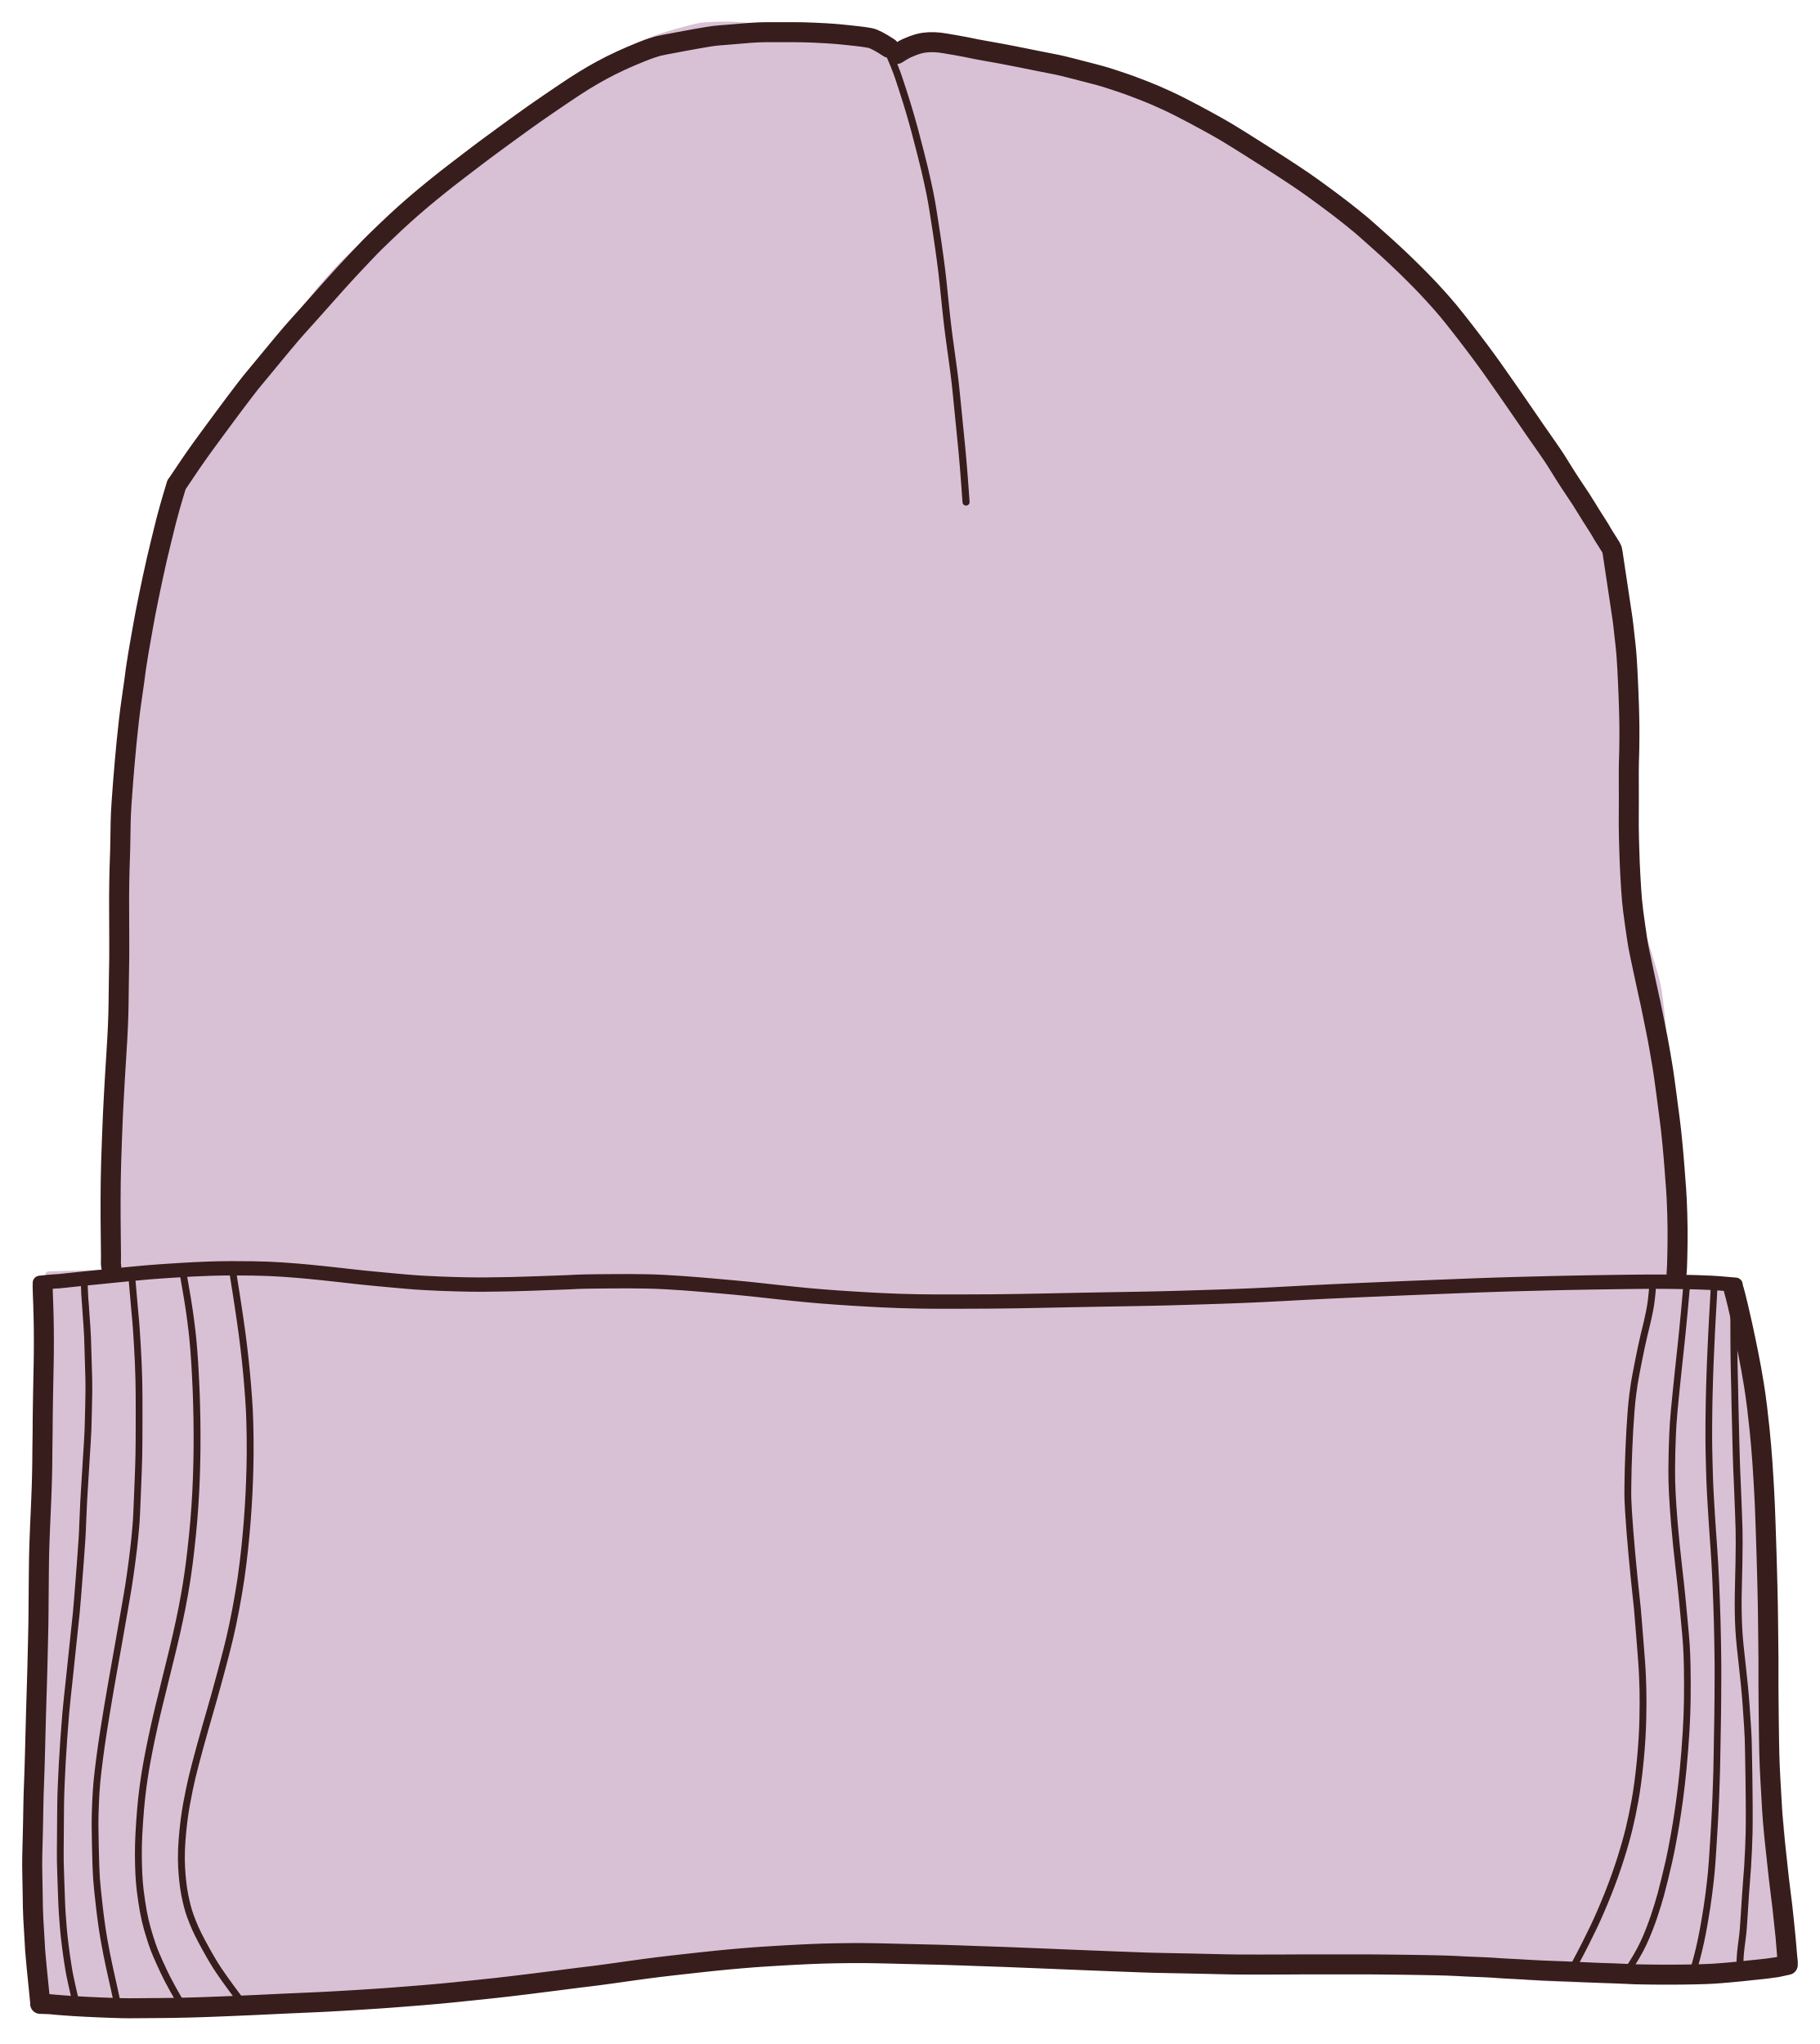
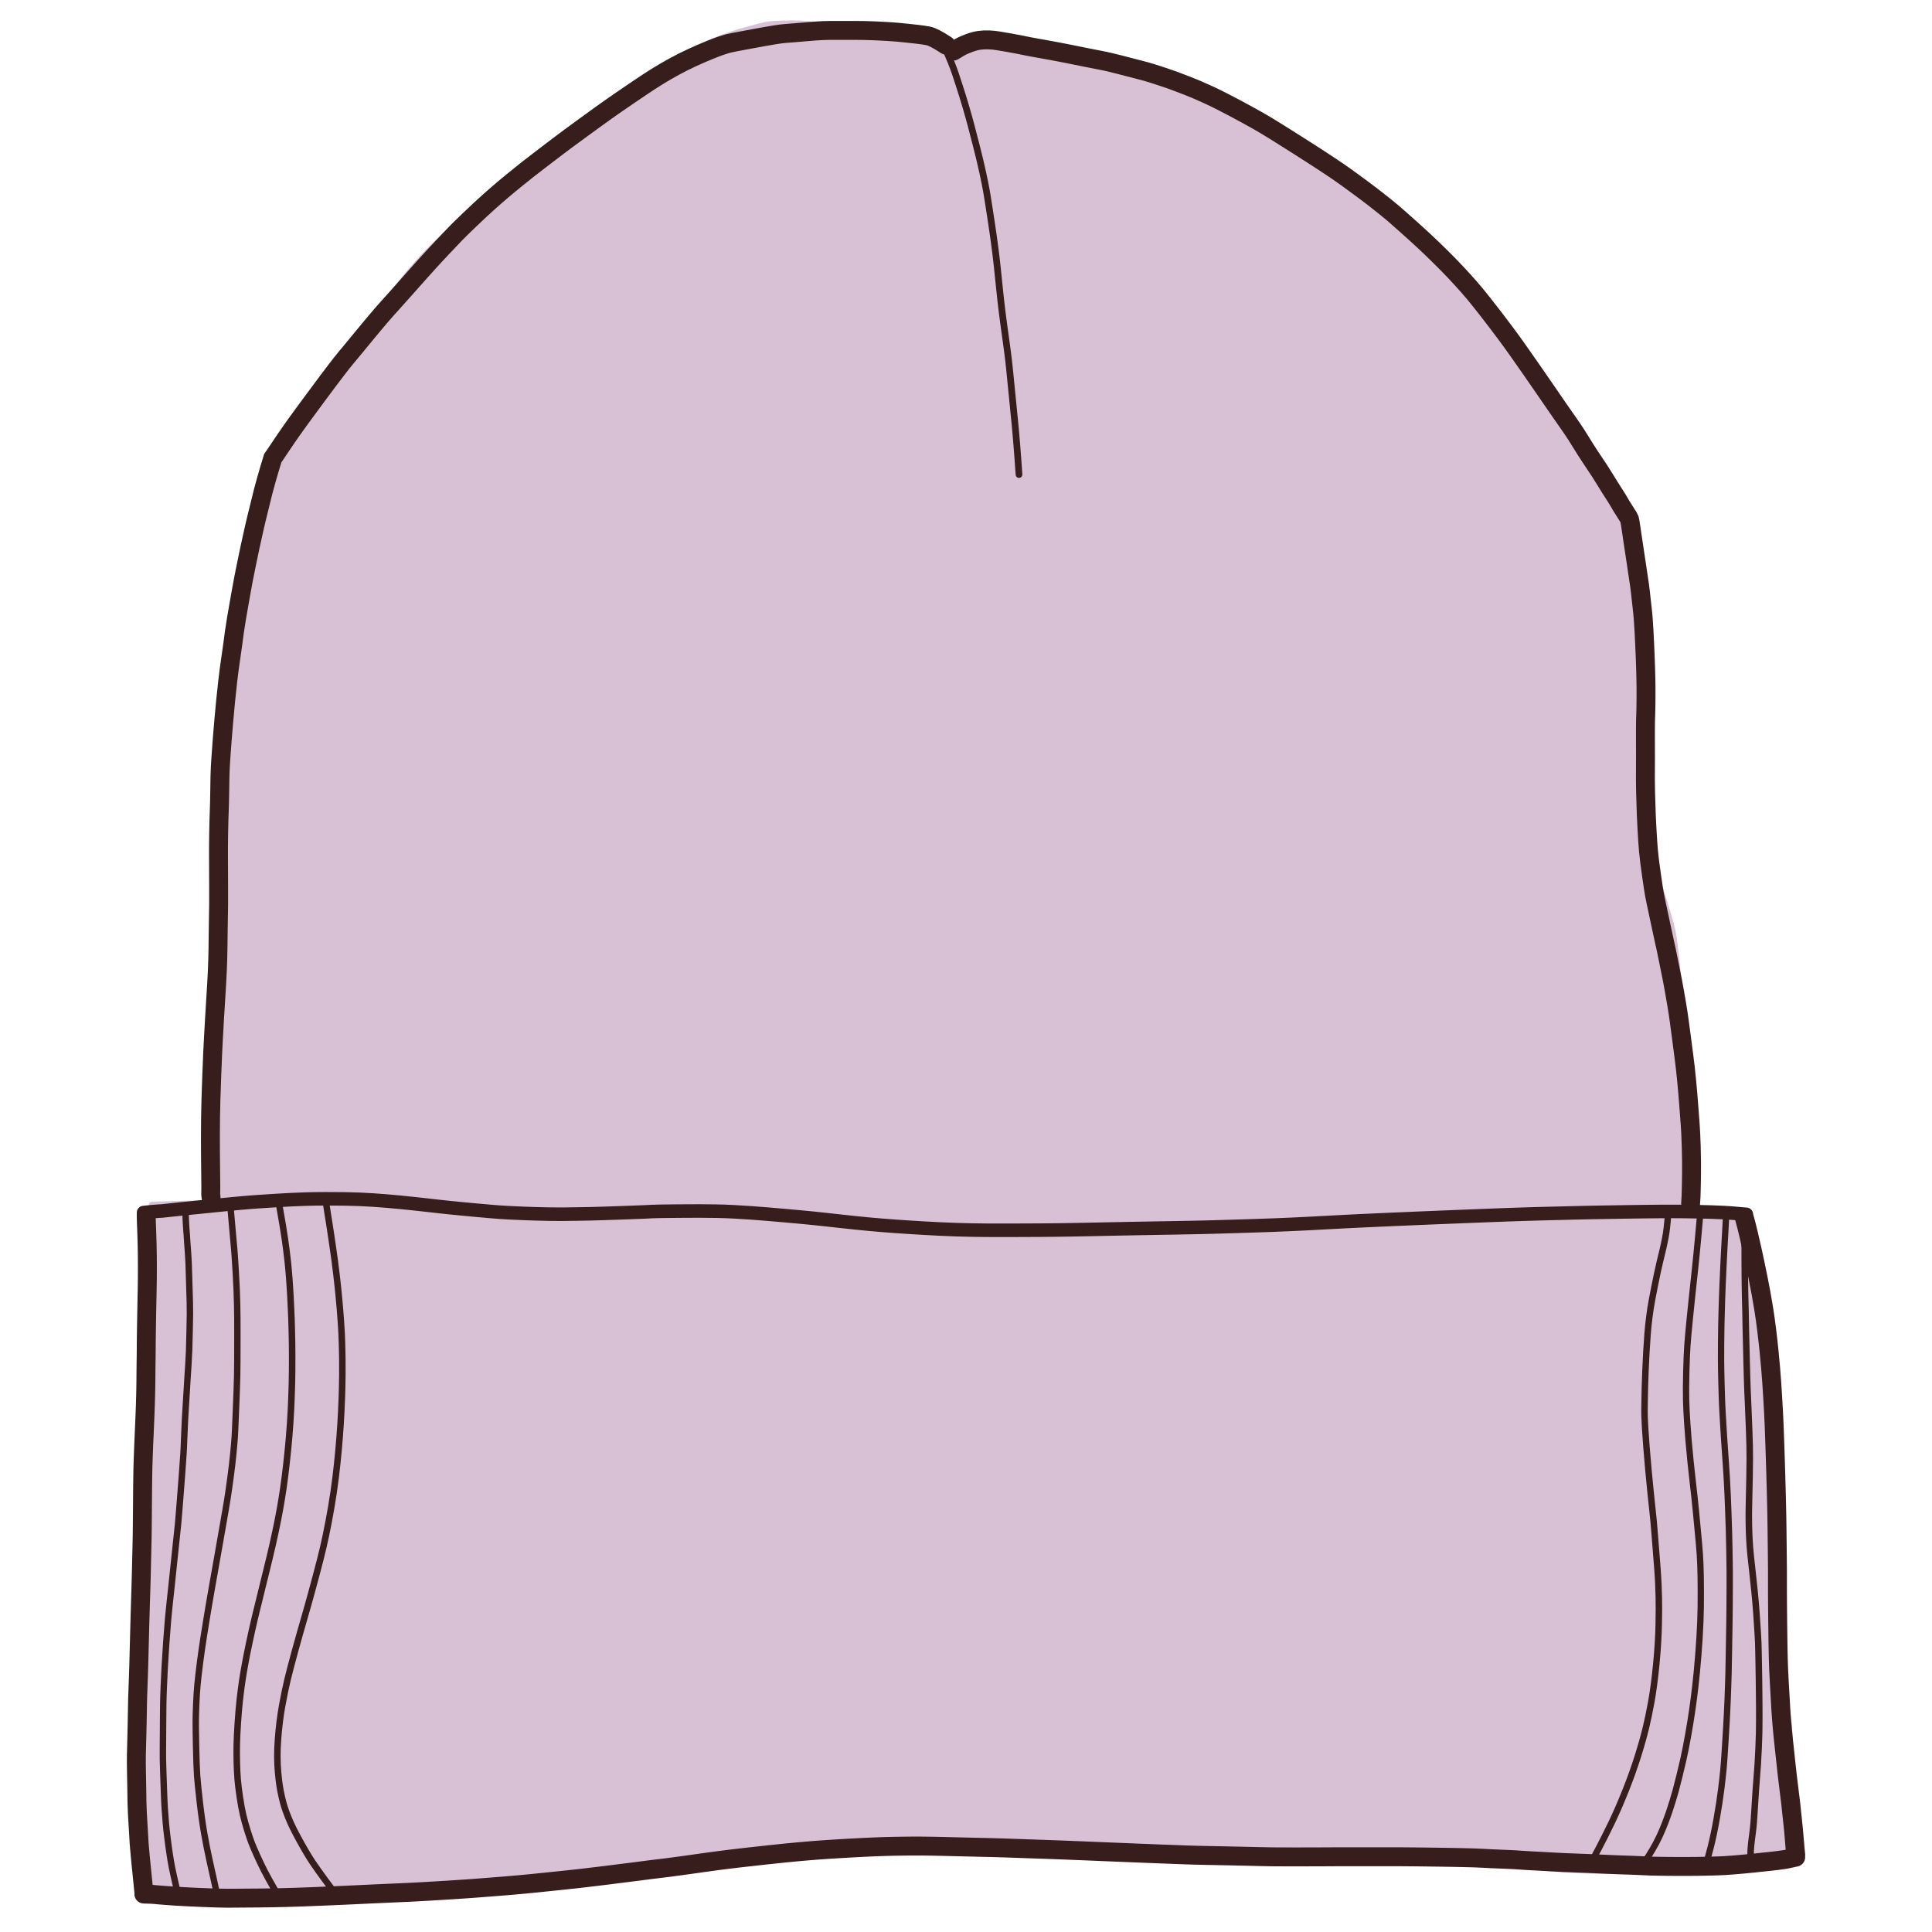
- <svg xmlns="http://www.w3.org/2000/svg" width="170.897" height="191.941" viewBox="-547.831 792.478 128.173 143.956">
+ <svg xmlns="http://www.w3.org/2000/svg" width="200" height="200" viewBox="-547.831 792.478 128.173 143.956">
  <g stroke-linecap="round" stroke-linejoin="round">
    <path fill="#d9c1d5" stroke="#d9c1d5" stroke-width=".5" d="M-544.387 882.265q-.317 2.436-.386 3.217-.069.782-.016 1.86.053 1.079.068 1.315.015.235.036.738.022.503.021.715-.002.212.003.702.006.49.014 1.326.008.836.014 1.534l.011 1.536q.005.84-.06 1.822-.065.983-.112 1.936-.047.954-.069 1.559-.022.604-.081 1.345-.06.74-.085 1.095-.025.354-.035.576-.01.223-.014.611-.005.387-.025.954-.019.567-.046 1.13-.026.563-.072 1.313t-.077 1.447q-.03.698-.04 1.343-.011.645-.011 1.156-.001.511.018 1.076.018.564.023.918.004.353.021 1.172t.008 1.41q-.009.591-.036 1.226-.028.635-.042 1.162-.014.528-.026 1.16-.012.633-.034 1.226-.022.594-.041.847-.019.253-.068.796t-.062 1.081q-.014.539-.007 1.246t.019 1.218q.013.511.039.998.027.486.049.959.023.474.041.855.019.381.114 1.218.096.838.191 1.311t.536 1.837l.2.306.159.077.224.071q.017.016.445-.023.429-.038 1.281-.107.852-.069 1.553-.127.701-.059 1.513-.154.812-.096 1.581-.126.768-.029 1.443.018.674.046 1.233.061.56.015 1.226.006.666-.009 1.233-.02.567-.011 1.271-.021.704-.01 1.743.085 1.039.094 2.23.159 1.19.065 2.351.021 1.16-.045 2.111-.074.95-.03 1.657-.038.707-.007 1.121-.002.415.006 1.495-.036 1.079-.042 2.212-.203 1.133-.162 2.325-.375 1.192-.213 1.695-.272.504-.06 1.075-.115.57-.055 1.373-.131.803-.076 1.658-.17.855-.094 1.764-.203.908-.109 1.606-.193.698-.083 1.428-.167.731-.084 1.253-.176.522-.093 1.308-.187.785-.095 1.528-.199.742-.103 1.708-.238.965-.136 1.698-.242.733-.105 1.473-.236.739-.132 1.411-.25.671-.119 1.154-.189.483-.069.978-.126.494-.056 1.189-.112.694-.055 1.837-.138 1.143-.083 2.035-.07.893.013 1.685.066.792.053 1.423.057.63.005 1.363-.022.732-.027 1.569-.007.837.021 1.779.088.941.068 1.653.131.711.063 1.193.122.482.059 1.079.087.596.029 1.307.027.711-.002 1.298.001.588.002 1.052.01.928.014 2.035.139 1.108.125 2.598.189.746.032 1.412.067.667.035 1.254.074.588.038 1.076.086.488.048.877.106.39.057.965.099.576.042 1.339.066.762.025 1.38.043.618.018 1.09.031.473.013 1.102.076.629.064 1.418.164.789.1 1.483.157.694.058 1.29.084.596.025 1.269.009.673-.016 1.42-.06.747-.045 1.305-.058.558-.014.929-.008.372.006.795.026.424.02.897.068.473.048.916.1.443.052.857.104t.973.106q.558.055 1.013.097.454.042.993.083.539.041 1.006.068.466.028 1.058.05.591.023 1.083.032.491.009.895.003.404-.007.877-.033.472-.026.856-.06.384-.033.494-.037.109-.005.492-.045t1.077-.12q.693-.081 1.298-.148.606-.067 1.122-.12.517-.052.924-.08.407-.027.705-.03.298-.002.737-.004.438-.002 1.018-.004.58-.001 1.309-.083t1.608-.243q.057-.028.892-.785.008-.049.113-.348.106-.299.121-.399.015-.101.008-.318-.006-.217-.017-.33-.01-.114-.018-.496-.008-.383-.027-.888t-.032-.651q-.014-.146-.084-.508-.069-.363-.098-.578-.029-.215-.034-.345-.005-.131-.002-.564.003-.432-.003-1.369-.005-.936-.04-1.598-.035-.661-.093-1.012-.057-.351-.106-.825-.049-.473-.109-.884-.06-.411-.122-.681-.062-.27-.103-.417-.041-.146-.089-.355-.049-.209-.117-.704-.069-.495-.16-.986-.091-.492-.199-.881-.109-.389-.17-.647-.06-.258-.091-.438-.032-.181-.047-1.294-.015-1.112-.037-2.066-.022-.954-.105-1.669-.083-.714-.144-1.072-.062-.359-.007-1.155t.106-1.122q.051-.326.18-1.475.128-1.15.173-1.963.046-.813.048-1.169.001-.356-.002-.843t-.061-.865q-.057-.378-.113-.623-.055-.245-.229-1.174-.174-.93-.302-1.814-.127-.885-.18-1.392-.053-.508-.087-.673-.033-.165-.056-.232t-.112-.426q-.088-.359-.134-.622-.046-.264-.087-.661-.042-.397-.121-.916-.079-.518-.107-1.216-.028-.699-.031-1.014-.003-.315-.053-.652-.05-.336-.107-.683-.056-.346-.141-.884-.085-.538-.165-.84-.08-.302-.127-.507-.048-.204-.198-.479-.15-.275-.153-.289-.003-.015-.114-.191-.112-.177-.165-.237-.053-.061-.133-.135-.08-.075-.139-.133-.058-.059-.194-.208-.137-.149-.274-.317-.909-.002-1.819-.003l-1.819-.002-1.82-.002-1.819-.002q-.909-.002-1.819-.003l-1.819-.002q-.91-.001-1.819-.001-.91-.001-1.819-.001h-1.818q-.909.001-1.817.004-.909.003-1.816.008-.907.006-1.812.017-.906.01-1.809.028-.903.017-1.803.043-.9.026-1.796.061-.896.036-1.789.081-.893.046-1.784.098-.89.053-1.78.109-.89.055-1.781.108-.891.053-1.786.097-.895.043-1.795.079-.899.036-1.81.047-.91.011-1.825.016-.916.006-1.836.006-.921.001-1.844.004-.924.003-1.848.016-.924.012-1.846.036-.923.023-1.842.056l-1.837.064q-.917.033-1.832.057-.915.023-1.828.031-.914.009-1.829-.016-.915-.024-1.83-.07-.915-.046-1.831-.112-.916-.067-1.832-.145-.916-.079-1.833-.16-.916-.081-1.832-.157-.915-.075-1.83-.138-.915-.064-1.828-.114-.914-.049-1.826-.085-.913-.036-1.824-.061-.912-.024-1.823-.04-.91-.015-1.821-.025-.91-.009-1.82-.016-.91-.006-1.82-.01t-1.819-.009q-.91-.004-1.82-.011-.91-.006-1.82-.016t-1.82-.027q-.91-.017-1.821-.043-.91-.027-1.822-.065-.911-.038-1.823-.088-.912-.051-1.826-.111-.914-.061-1.83-.125-.916-.065-1.836-.124-.92-.06-1.845-.105-.926-.046-1.861-.07-.934-.024-1.88-.022-.945.002-1.902.025t-1.923.059q-.966.037-1.936.077-.971.04-1.936.076t-1.915.065q-.95.03-1.906.047Z" />
    <path fill="#d9c1d5" stroke="#d9c1d5" stroke-width=".5" d="M-539.66 883.198q.237-.103.352-.143.114-.04.312-.067.197-.027.35-.052.154-.026.818-.116.664-.089.986-.103.322-.014 1.139-.021.817-.008 1.458-.017.642-.01 1.533.086.891.096 1.459.155.569.059 1.366.022.797-.036 1.436-.064.638-.027 1.724-.044 1.087-.017 1.816-.074.728-.057 1.332-.066.604-.009.987.009t.868.017q.484-.001 1.358-.045.874-.043 1.461-.105.587-.062.941-.055.353.006.897.03.544.023 1.573-.025 1.029-.049 1.493-.067.464-.017.918-.029.453-.012 1.051-.021.598-.01 1.105-.007.508.002.924.013.417.013.974.016.558.003 1.255.001.698-.001 1.396.031.699.033 1.398.104.699.072 1.25.143t.955.133q.403.063.877.113t1.017.096q.543.045 1.117.123.574.077 1.18.186.605.11 1.055.207.45.097.744.172.295.074.78.207.485.133 1.164.312.678.179 1.267.301.589.121 1.338.221.748.1 1.223.106.476.007.908.016.433.009.904.022.472.012 1.128.009.657-.002 1.216-.023.558-.021 1.247-.056.689-.035 1.123-.09.434-.056.736-.108.302-.053.404-.076.103-.023.416-.078t.87-.146q.556-.092 1.183-.182.628-.091 1.327-.172.699-.081 1.377-.149.679-.068 1.337-.123.659-.055 1.213-.082.553-.027 1.226-.034.674-.008 2.161-.049.743-.011 1.601 0 .857.011 1.827.045.971.034 1.735.055.763.022 1.319.027.557.006 1.135.003.579-.003 1.18-.013.6-.011 1.269-.043.669-.032 1.405-.083.737-.052 1.308-.102.57-.05.975-.1.406-.049 1.083-.122.678-.072 1.628-.158.95-.086 1.576-.132.627-.046 1.085-.071.458-.026 1.579-.032 1.121-.006 2.232.035 1.11.041 1.703.057.592.017 1.417-.011.826-.028 1.483-.054.657-.027 1.42-.064.763-.037 1.476-.075.712-.038 1.371-.05.658-.011 1.132-.022.475-.011.908-.013.433-.003 1.188.01.754.012 1.157.012.404 0 .855-.037.452-.038.807-.054.356-.016.741-.013.385.003.576.005.191.001.391.011.201.009.601.01.401.002.586-.003.186-.006.363-.022t.635-.16l.199-.153q.036-.015.155-.246.119-.231.196-.601.077-.37.105-.575.028-.205.036-.33.009-.125.01-.243.001-.118.005-.134.004-.016-.011-.233-.014-.217-.04-.687-.026-.47-.005-1.057.02-.587.036-1.029.017-.442.048-.915.031-.474.032-.975.002-.502-.073-.982-.075-.479-.199-1.077-.124-.599-.222-1.018-.097-.418-.131-.588-.035-.17-.051-.277-.017-.108-.055-.286-.038-.179-.113-.896-.075-.718-.084-1.189-.009-.47-.03-.99-.02-.521-.014-1.17.007-.648-.036-1.433t-.086-1.154q-.043-.369-.129-1.114-.085-.745-.182-1.203-.096-.458-.365-1.339-.27-.88-.405-1.324-.136-.445-.304-.835-.169-.39-.293-.796-.124-.406-.197-.723-.072-.317-.134-.545-.062-.228-.093-.359-.031-.132-.079-.406-.048-.275-.08-.687-.033-.412-.131-.966-.098-.553-.189-1.1-.09-.547-.137-1.079-.046-.532-.08-.95-.035-.418-.031-.866.005-.449.027-1.07t.03-1.109q.008-.488.013-1.016.004-.529.034-1.584.031-1.054.058-1.621.028-.566.04-1.564.013-.997-.004-1.596-.017-.598-.06-.887-.042-.289-.2-1.135-.159-.845-.233-1.254-.074-.408-.091-.564-.017-.157-.134-.792t-.205-1.026q-.089-.392-.14-.719-.051-.327-.129-.84-.079-.513-.122-.934-.043-.421-.093-.749t-.1-.521q-.05-.192-.107-.42-.056-.227-.067-.247-.011-.02-.101-.418-.09-.398-.172-.709-.082-.31-.2-.556-.118-.247-.4-.688-.282-.44-.455-.678-.172-.239-.382-.51-.211-.272-.223-.299-.013-.026-.613-.684-.601-.658-1.016-1.124-.414-.466-.607-.726-.192-.26-.618-.864-.425-.603-.723-1.023-.297-.42-.41-.593-.112-.173-.441-.677t-.731-1.215q-.402-.71-.602-1.057-.2-.346-1.059-1.307-.858-.961-1.584-1.668-.726-.708-1.083-1.046-.356-.339-1.103-1.163-.746-.825-1.05-1.183-.304-.357-.593-.681-.29-.324-.833-.856-.544-.532-.9-.887-.356-.354-.96-.897-.604-.542-1.034-.913-.43-.371-.472-.4-.042-.03-.467-.388-.426-.358-.758-.695-.332-.337-.735-.686-.402-.35-.877-.667-.474-.317-.763-.521-.289-.203-.692-.576-.402-.372-1.118-.91-.717-.538-.989-.709-.273-.172-.415-.249-.142-.077-.297-.166-.155-.088-1.771-.778-1.615-.689-2.685-1.044-1.071-.355-1.846-.544-.775-.189-1.2-.291-.425-.102-1.743-.557-1.318-.456-2.053-.758-.736-.302-2.146-.867-1.41-.564-1.771-.661-.361-.097-.717-.204-.355-.107-.92-.221-.564-.115-.818-.152-.254-.037-.674-.083-.419-.045-.624-.075-.206-.03-.431-.071-.224-.042-1.07-.15-.845-.108-1.404-.088-.56.021-.765.065-.206.044-.301.071-.095.026-.316.104-.222.079-.42.143-.198.064-.407.107-.209.043-.563.09-.353.047-.529.029-.176-.017-.546-.112-.369-.096-.841-.236-.471-.141-.583-.184-.112-.044-.506-.154-.394-.109-.6-.15-.206-.042-.439-.078-.233-.037-1.137-.084-.905-.048-2.115-.216-1.21-.169-2.137-.285-.927-.115-1.383-.132-.456-.016-.763-.014-.306.002-.784.021-.478.018-.659.036-.181.017-.427.066-.246.048-1.339.348-1.094.299-1.984.646-.889.347-1.346.572-.458.224-.62.297-.161.073-1.342.691-1.181.617-2.036 1.183-.855.566-1.236.852-.381.286-1.087.783-.706.498-1.132.818-.427.32-.747.608-.32.287-.64.58-.321.293-.785.694-.465.402-1.185 1.005-.719.602-1.266 1.043-.547.441-1.098.879t-1.2.858q-.65.42-1.618 1.155-.969.735-1.573 1.264-.605.528-.891.776-.286.248-.5.415-.215.167-.896.823-.681.656-1.228 1.278-.546.623-.836.959-.289.337-.953 1.212-.663.875-1.457 1.79t-1.238 1.373q-.444.458-.859.981-.415.523-.682.87-.266.346-.628.848-.362.501-1.034 1.543-.672 1.042-1.014 1.621-.342.579-.483.823-.141.243-.26.432-.12.189-.357.581-.237.391-.39.619-.153.227-.282.397-.129.17-.229.324-.1.155-.239.367-.139.212-.36.591-.221.378-.382.717-.161.339-.188.389-.027.05-.117.32-.089.27-.165.756-.075.487-.164 1.284-.089.798-.164 1.443-.075.645-.169 1.379-.094.733-.267 2.026-.172 1.293-.258 1.883-.085.59-.196 1.248-.11.659-.157 1.056-.046.397-.189 1.435-.144 1.038-.216 1.733-.072.695-.159 1.622-.087.928-.143 1.734-.057.805-.078 1.292-.021.486-.02.645.001.158.007.291.006.132.073.769-.013 1.011-.027 2.021-.013 1.011-.027 2.021-.013 1.011-.027 2.022t-.029 2.022q-.014 1.012-.031 2.026-.016 1.014-.036 2.032-.02 1.018-.047 2.044t-.064 2.065q-.038 1.038-.088 2.096-.051 1.057-.115 2.136-.064 1.08-.136 2.182-.072 1.103-.141 2.224-.069 1.121-.125 2.256-.056 1.136-.076 2.263-.02 1.127-.015 2.252.005 1.125.026 2.243Z" />
    <path fill="none" stroke="#381d1d" stroke-width="1.41" d="M-544.828 883.057q-.001.2.014.54.016.341.03.782.014.441.023.82.009.38.015.84.005.461.005.901 0 .441-.004.863-.005.421-.012.827-.007.406-.016.797l-.015.732q-.007.342-.014.78-.007.439-.013.833-.006.393-.009.702-.002.308-.003.532-.001.224-.004.501-.004.278-.008.526-.005.249-.007.566-.003.318-.005.669-.002.352-.008.626-.005.275-.013.587-.008.313-.019.665-.012.352-.027.744t-.031.747q-.015.354-.029.67-.014.316-.026.592-.012.277-.026.634-.014.357-.025.676-.01.319-.017.563-.006.244-.013.649-.007.405-.011.889-.004.484-.008.914-.003.429-.006.738-.002.308-.005.639-.002.331-.005.629-.004.299-.009.699-.006.399-.017.804-.01.404-.019.787t-.017.744q-.008.361-.02.811-.013.449-.023.808-.011.36-.024.778-.013.419-.024.804-.012.385-.022.736-.01.351-.018.668-.009.317-.019.742l-.024.935q-.013.51-.026.963-.013.454-.025.818-.011.363-.028.775-.017.412-.026.702-.009.29-.015.6-.007.31-.013.735-.006.426-.016.871-.009.446-.022.911t-.021.809q-.009.343-.013.565-.005.221-.003.56.003.339.012.796.009.457.015.799l.012.686q.006.343.008.61.002.267.031.85.03.582.056.939.026.357.048.83.023.474.058.832t.072.797q.037.438.088.875.052.437.154 1.533" />
    <path fill="none" stroke="#381d1d" stroke-width="1.009" d="M-545.024 882.828q.564-.066 1.09-.103l.271-.014q.334-.034.925-.098.591-.065.908-.095.317-.031.773-.076.456-.046 1.157-.117.701-.071 1.165-.116.463-.045.802-.075.338-.03.645-.057.306-.027.723-.055t.783-.052q.365-.023.819-.051.453-.029.895-.05.441-.021 1.086-.043.644-.022 1.455-.024.811-.002 1.462.008.651.009 1.143.031.492.021.987.053t.994.074q.499.042.997.09.499.048.997.102.498.053.944.103.446.049.84.095.394.045.87.095.476.049 1.035.102.559.054 1.048.098.489.045 1.116.099.627.054 1.22.085.593.031 1.071.05.478.018 1.039.035.561.016 1.021.024.46.007 1 .004t1.015-.014q.475-.01.603-.01.127 0 .426-.008t.811-.024q.512-.016.978-.032.466-.015 1.096-.039.63-.023 1.079-.041.45-.019.611-.031.162-.011.623-.017.461-.006.894-.011.434-.004.994-.008t1.064-.003q.503.001 1.174.012.671.01 1.34.047.668.036 1.319.082.65.045 1.283.1.632.054 1.21.105.577.051 1.1.099.523.047.999.096.476.048.906.097.429.049 1.049.116.619.067 1.226.131t1.05.104q.443.041.924.079.481.039 1.001.076.52.037 1.077.072.558.035 1.053.063.495.029 1.142.061.647.033 1.258.051.611.018 1.155.029.545.01 1.023.013.478.003 1.059.003.58 0 1.042-.001.461-.002.997-.004.535-.002 1.054-.005.519-.004 1.021-.01.502-.006.987-.014.486-.007.954-.017.469-.009.911-.018.443-.009 1.068-.022.624-.012 1.353-.027.729-.014 1.394-.026.664-.012 1.265-.022.6-.01 1.213-.021.613-.011 1.082-.021.469-.009.85-.018l.828-.022.964-.028q.516-.015 1.1-.034.584-.018 1.095-.035l1.17-.041q.658-.024 1.245-.051.588-.026 1.12-.053.533-.026 1.01-.053.478-.026.97-.052.493-.027 1-.053.508-.027 1.166-.057.658-.031 1.189-.055.532-.023 1.156-.051.624-.027 1.216-.052.592-.026 1.151-.049.56-.023 1.088-.045.528-.021 1.024-.041t.93-.037l.996-.039q.561-.022 1.065-.042.504-.02 1.037-.039.532-.019 1.091-.037.559-.018 1.047-.032.487-.014.903-.024.416-.011.895-.022.478-.012 1.016-.026.539-.013 1.198-.027.658-.013 1.43-.026.772-.013 1.466-.023.693-.011 1.309-.018.615-.008 1.12-.011.504-.004.902-.003.399 0 .867.005.468.005 1.003.015.534.01.979.024.446.014.988.04.542.027 1.257.097l.42.034" />
    <path fill="none" stroke="#381d1d" stroke-width="1.41" d="M-425.725 883.303q.104.349.302 1.187.197.837.312 1.367.115.53.208.978.093.448.202.989.108.541.199 1.037.091.496.201 1.172.109.675.216 1.544.106.869.174 1.55.069.682.115 1.225.047.544.081 1.035.035.491.072 1.109.037.618.065 1.132.027.515.044.928.018.413.041 1.08.023.667.041 1.229.018.561.039 1.24.02.678.036 1.272.017.593.028 1.103.012.509.02.935.008.426.014.941l.013 1.109q.007.594.012 1.098.006.504.008.887.002.384 0 .779-.001.396 0 .863.001.468.006 1.033.005.564.014 1.382.009.819.019 1.435.01.617.02 1.032.01.416.028.857.019.441.045.908.026.466.047.824.02.358.042.73.021.373.034.613.012.239.06.827.049.588.068.767.019.179.061.604.043.425.1.931.056.506.104.961.048.455.085.775.037.32.117.957.08.636.128 1.033.048.398.131 1.232.084.833.091.868.006.035.065.773.059.738.097 1.055M-545.003 933.606q.311.002.588.02.278.019.309.024.032.005.208.02t.509.041q.332.026.735.052.403.025.877.049.475.024.919.043.444.019.857.033.413.015.726.022.313.007.525.007.212-.001.635-.004.423-.003.793-.006.37-.003.829-.006.458-.004.932-.012.474-.008.964-.02.49-.013.997-.029.506-.017 1.028-.038.522-.021.986-.04.465-.019.873-.037.408-.017.759-.033.351-.016.791-.037.441-.022.937-.045.495-.023.899-.041.404-.017.823-.036.419-.018.744-.033.325-.014.594-.027.269-.014.59-.031l.694-.039.798-.047q.425-.026.81-.05.385-.024.73-.047t.65-.044q.305-.021.702-.051.398-.03.955-.074.557-.043 1.143-.091.584-.047 1.139-.098.555-.05 1.079-.104.524-.054.968-.1.443-.046.755-.078.312-.033.64-.068.329-.034.681-.073.351-.039.727-.083.375-.043.773-.092.399-.048.821-.1.422-.053.793-.1.372-.046.693-.087.322-.041.593-.075.272-.035.604-.078.332-.043.707-.091.376-.047.686-.083.309-.037.63-.078.321-.042.654-.088.333-.045.783-.108.451-.063 1.02-.144.568-.08 1.049-.144.482-.064.875-.112.394-.048.784-.093l.68-.077q.291-.033.613-.068.323-.036.612-.068l.673-.072q.383-.042.762-.08.378-.039.844-.082.465-.043.88-.078t.743-.06q.328-.024.708-.05.38-.025.812-.051.431-.027.915-.054.483-.027.926-.049.444-.022.847-.039.404-.016.768-.028.363-.011.687-.017.324-.006.618-.01.294-.005.69-.008.396-.003.805 0 .408.004.858.011.449.008.939.02.489.013.939.024.449.011.859.02.409.01.787.019.379.008.727.016t.785.022q.438.013.964.032.527.019 1.096.039.57.02 1.029.035.459.016.878.031l.818.031.694.028q.294.011.616.024.323.013.673.028.351.014.73.03.379.015.731.03l.678.027q.326.014.626.026.299.012.709.029.409.016.849.033.441.018.775.031.334.012.626.023l.663.025q.372.014.696.026.324.012.709.022.384.01.83.018.445.008.842.016l.746.015q.349.008.786.017l.963.022q.525.012.896.02.37.008.584.011.215.002.552.004.338.001.621.001.284 0 .626.001.343 0 .659-.001.315 0 .749-.001.433-.001.904-.004.471-.004.839-.005.367-.001.63-.001.263.001.657.001h.921q.526-.001.975 0h.822q.373 0 .661.001.287.002.489.004.202.001.557.005.354.004.86.01t.984.013q.479.007.93.015.451.008.808.016.357.007.749.019.393.011.736.031.342.021.635.034.294.014.652.027.358.014.625.025.268.012.534.027.265.014.479.034.214.019.624.038.41.02.764.039.354.019.79.045.436.026.85.045t.807.032q.393.013.837.031.445.017.941.04.496.023.869.04.374.017.752.032t.921.03q.542.016.854.036.312.021.635.029.322.007.593.011.27.005.595.008.326.003.625.005.3.001.709.001.41 0 .853-.006.443-.007.82-.015.377-.009.689-.019.313-.01.568-.024.256-.014.555-.04.298-.026.708-.06.409-.033.875-.084.466-.051.679-.074.213-.023.565-.057.353-.034 1.139-.146.476-.111.762-.165M-539.996 881.699l-.025-.227q.007-.122.006-.558-.002-.436-.012-1.186-.009-.751-.014-1.365-.004-.615-.002-1.332.002-.718.01-1.337t.029-1.317q.021-.699.058-1.683.037-.984.067-1.673.03-.69.065-1.282.034-.593.074-1.318.04-.726.107-1.744.067-1.019.107-1.929.039-.91.047-1.655.008-.746.019-1.485.01-.74.018-1.127.007-.388.009-.616.002-.228 0-1.332t-.008-1.999q-.007-.896.01-1.933.018-1.037.043-1.627.024-.591.034-1.323.009-.733.021-1.302.011-.569.069-1.407.058-.838.11-1.487.052-.649.117-1.387.065-.739.128-1.38.064-.641.156-1.455.093-.815.207-1.579.114-.764.177-1.24.062-.476.106-.811.044-.334.163-1.048.12-.713.21-1.203.089-.489.159-.898.071-.41.162-.875.091-.465.225-1.12.133-.656.26-1.246.126-.591.306-1.38.18-.79.291-1.217.112-.426.182-.739.07-.312.185-.75.115-.437.248-.912.133-.474.205-.708.073-.234.272-.904M-429.753 882.139q.018-.143.03-.452.011-.309.018-.583.007-.274.013-.615.006-.341.008-.671t0-.807q-.003-.477-.021-1.066-.019-.589-.04-1.032-.021-.443-.045-.739l-.05-.642q-.026-.346-.055-.742t-.067-.839q-.038-.443-.085-.934-.046-.49-.097-.944-.051-.453-.106-.869l-.102-.772q-.046-.355-.103-.797-.057-.442-.147-1.092-.089-.649-.17-1.124-.082-.476-.167-.973-.086-.497-.142-.79-.057-.292-.13-.656-.073-.364-.181-.897t-.166-.812q-.058-.279-.065-.305-.008-.026-.057-.25-.049-.223-.14-.644-.091-.422-.168-.78-.077-.359-.172-.804-.094-.444-.172-.81-.077-.365-.113-.562-.037-.197-.09-.549-.053-.351-.135-.922-.083-.571-.138-1.014-.055-.443-.083-.757-.028-.315-.057-.735-.028-.421-.057-.947-.028-.527-.047-.943-.018-.417-.029-.878-.012-.461-.026-.862-.014-.402-.014-.876-.001-.474.002-.946.003-.473.004-.816 0-.344-.002-.717l-.002-.681q-.001-.309 0-.676 0-.368.007-.649.007-.282.015-.469.008-.188.013-.528.005-.341.007-.758.003-.418 0-.743t-.011-.696q-.008-.372-.021-.79-.013-.419-.032-.886-.019-.466-.037-.853-.018-.387-.042-.846-.024-.459-.054-.884t-.082-.88l-.081-.722q-.03-.267-.059-.544-.028-.277-.064-.507-.036-.23-.096-.638-.06-.409-.135-.906-.075-.497-.127-.845-.052-.347-.107-.71-.054-.363-.111-.741-.056-.379-.115-.774l-.053-.27M-535.364 826.572q.06-.087.195-.288.135-.201.346-.516.21-.316.405-.601.195-.286.376-.542.18-.256.362-.511.183-.254.368-.507.185-.252.354-.483l.401-.545q.231-.313.601-.812.37-.499.678-.91.308-.41.678-.894.369-.483.652-.822l.505-.607q.222-.269.478-.58l.529-.642q.273-.329.562-.678.29-.348.543-.642.253-.294.47-.535.218-.24.439-.486.221-.247.446-.499.226-.253.491-.55.264-.298.569-.641.304-.344.585-.656.28-.312.535-.593.256-.281.487-.531.232-.251.543-.581.311-.33.589-.622.277-.292.434-.454.157-.162.408-.406.25-.244.646-.623.395-.38.737-.698.342-.318.63-.574.288-.257.542-.479.255-.222.476-.409.221-.188.457-.383.236-.195.486-.399.251-.203.477-.385.227-.182.531-.423.305-.241.771-.596.466-.354.828-.632.362-.279.615-.469.252-.191.516-.387.264-.195.579-.427.316-.232.682-.5.367-.268.687-.5.319-.232.591-.428.273-.196.498-.357.225-.16.491-.347.267-.187.606-.419.339-.233.589-.404.251-.17.525-.356.274-.186.516-.347.241-.161.554-.367.313-.205.635-.402.322-.197.592-.353.271-.155.597-.335.326-.179.674-.354.347-.174.717-.343.369-.169.698-.31.328-.141.758-.312.43-.17.707-.261.278-.092.434-.134.156-.041.514-.109l.69-.129q.332-.062.758-.142.426-.079.783-.142.356-.064.786-.134.43-.07.756-.096.326-.025.593-.047l.583-.048q.317-.027.556-.047.24-.02.483-.04.243-.019.569-.033.325-.015.542-.014.218.001.498.001.281-.001.699-.001.418 0 .735.001.317.002.638.006t.808.027q.488.023.886.045.398.023.744.053t.773.077q.427.047.778.086.351.039.755.112.404.073 1.344.694M-484.676 796.281q.114-.075.41-.251.295-.175.736-.338.44-.163.776-.208.336-.046.71-.034.373.013.752.08.379.066.765.13.386.063.788.146.401.083.627.129.227.047.542.1.315.054.651.116.336.061.662.121.325.06.749.143.425.083.791.157.367.075.832.169.465.095 1.003.197.538.102.882.185t.667.166q.324.082.739.191l.717.186q.3.078.488.128.187.049.454.132.268.083.614.198t.602.202q.255.086.42.147.164.06.423.159.258.098.61.233t.747.304q.395.17.835.372.439.202.928.449.49.246 1.03.536.541.29.965.521.424.231.731.406.308.174.659.384.351.21.745.457.395.246.774.486.379.239.659.417.281.178.589.374.308.196.583.373.276.177.641.414.366.236.723.475.358.238.654.441.295.203.529.371.233.168.481.349.249.181.512.375t.51.379q.247.185.593.449.347.264.808.637.461.372.634.52.172.148.415.363l.456.405.479.427q.266.237.521.47.256.233.501.463.245.229.48.454.236.225.461.447.225.221.423.418.197.197.453.457.256.259.488.508.232.248.468.507.236.26.476.529.24.27.512.597.271.328.574.714.304.386.591.757t.558.728q.27.357.507.673.236.317.437.593.201.277.372.516.171.24.383.544.211.305.379.542.167.238.372.532.204.295.503.726.298.431.553.801.255.369.466.677.21.308.423.616.214.309.43.617.217.309.391.56.174.25.37.539.196.288.458.713t.44.706q.177.28.342.53.164.25.375.563.211.313.382.576.172.264.368.586.196.322.378.612t.393.616q.21.326.28.457.07.131.176.299l.522.827" />
    <path fill="none" stroke="#381d1d" stroke-width=".5" d="M-485.146 796.417q.072.15.276.655.204.505.334.895.13.39.272.829.143.438.272.854.128.417.244.811.115.394.2.697.085.304.142.519.056.215.161.616.105.401.254.979.148.577.271 1.089.122.513.221.966.098.453.166.793.069.34.109.572.041.231.094.567.054.335.097.611.043.277.093.605.051.328.096.629.045.301.105.713t.12.861q.061.448.113.879.052.43.095.843.043.413.085.825.043.412.085.824.042.411.087.811.045.4.093.789.049.388.101.783.053.394.109.795.056.4.107.771.051.372.096.713.045.342.086.704.042.363.079.745.038.382.078.787t.083.832q.042.427.084.842.041.415.071.724l.065.647q.033.34.069.75.036.41.075.891.038.481.079 1.032t.084 1.172" />
    <path fill="none" stroke="#381d1d" stroke-width=".485" d="M-535.071 933.6q-.365-.635-.592-1.046-.226-.412-.367-.685-.14-.273-.274-.554-.134-.28-.276-.596-.142-.316-.239-.546-.098-.229-.155-.376-.057-.148-.134-.375-.078-.227-.174-.531-.097-.303-.177-.595-.081-.293-.147-.576-.066-.282-.128-.618-.061-.336-.119-.723-.059-.388-.099-.724-.041-.335-.064-.62-.022-.284-.038-.599-.015-.315-.023-.661-.008-.346-.009-.678-.001-.333.006-.652t.027-.729q.021-.409.054-.909.034-.501.07-.923.036-.422.075-.766.038-.344.086-.714.049-.369.093-.666.044-.297.089-.567.044-.269.107-.612.062-.342.144-.761.082-.418.187-.916.106-.499.2-.921.095-.422.175-.763.079-.34.143-.599l.128-.518q.065-.258.162-.659.098-.401.175-.718.078-.317.169-.685.091-.367.174-.707.084-.34.197-.808.114-.468.227-.973.113-.505.202-.921.09-.415.185-.9.096-.486.169-.901.073-.416.125-.745.053-.328.109-.708.057-.38.109-.799.053-.42.09-.745.037-.324.077-.692.04-.368.074-.715.034-.346.076-.833.043-.488.08-1.054.037-.566.06-1.027.022-.46.034-.78.012-.319.022-.65.01-.331.017-.65.007-.32.013-.782.006-.462.004-1.033-.001-.572-.009-1.098-.008-.526-.022-1.007-.013-.481-.024-.796-.011-.314-.019-.461l-.023-.488q-.016-.341-.032-.648-.017-.307-.041-.694-.025-.388-.048-.698-.024-.309-.055-.655-.032-.346-.042-.443-.01-.097-.046-.412-.035-.315-.092-.746-.056-.431-.11-.788-.053-.357-.124-.786-.071-.429-.16-.932-.088-.503-.188-1.078" />
    <path fill="none" stroke="#381d1d" stroke-width=".484" d="M-530.71 933.61q-.188-.245-.403-.533-.215-.288-.458-.619-.242-.331-.457-.633-.214-.303-.399-.575-.185-.273-.423-.671t-.529-.927q-.292-.529-.498-.943-.206-.415-.384-.86-.177-.444-.273-.752-.095-.307-.197-.751-.102-.443-.163-.855-.061-.411-.109-.945-.048-.535-.054-1.143-.006-.609.047-1.315t.133-1.346q.08-.64.184-1.207.103-.566.202-1.038.099-.472.187-.841.089-.369.23-.917.141-.548.343-1.28.201-.731.377-1.349.177-.618.321-1.117.145-.498.288-1.011.142-.512.248-.899.106-.386.221-.815.116-.429.213-.8.098-.37.217-.838.12-.468.213-.87.093-.402.194-.881.1-.479.206-1.031.105-.553.198-1.102.094-.549.175-1.095.081-.547.151-1.127.07-.58.116-1.02.047-.44.092-.934.046-.494.083-.979.038-.485.068-.963.031-.478.054-.949.023-.472.04-.937.016-.466.027-.89.01-.424.016-.999t-.003-1.179q-.009-.605-.023-1.071-.015-.467-.03-.796-.016-.329-.049-.802-.033-.474-.065-.866t-.075-.862q-.044-.47-.087-.882-.044-.413-.106-.945-.062-.533-.126-1.007-.065-.474-.126-.9-.061-.426-.146-.993-.085-.566-.145-.95-.061-.383-.094-.585-.033-.201-.184-1.183" />
    <path fill="none" stroke="#381d1d" stroke-width=".476" d="M-539.536 933.741q-.049-.245-.111-.548-.063-.304-.145-.669-.083-.366-.17-.758-.087-.393-.178-.811-.092-.419-.183-.885t-.182-.979q-.09-.513-.172-1.095-.083-.582-.157-1.231-.073-.65-.125-1.147-.052-.498-.076-.842-.025-.345-.043-.893-.018-.548-.035-1.3-.018-.753-.023-1.349-.005-.596.008-1.036.014-.44.028-.787.014-.347.039-.728.025-.382.053-.687.028-.306.087-.81t.112-.904q.053-.399.119-.863.066-.463.15-1.003.084-.539.185-1.154.101-.615.201-1.207.101-.592.201-1.163.1-.57.178-1.006.077-.436.131-.738.055-.303.135-.76.081-.456.147-.838.067-.381.147-.838.081-.458.148-.843.067-.386.148-.856.081-.471.136-.811.054-.34.114-.758.06-.418.126-.914.066-.496.117-.929.051-.434.087-.806.036-.371.062-.672.027-.3.043-.529.016-.23.032-.615.017-.385.03-.712.013-.328.03-.726.016-.399.03-.758.014-.359.032-.838.018-.479.028-.96.01-.48.012-.973.002-.494.003-.867l.002-.792v-.795q-.001-.377-.003-.881-.003-.505-.015-1.013-.012-.508-.036-1.107-.025-.6-.067-1.303-.041-.703-.071-1.129-.03-.426-.042-.555-.011-.128-.083-.909-.071-.781-.198-2.261" />
    <path fill="none" stroke="#381d1d" stroke-width=".47" d="M-433.331 931.427q.041-.056.24-.346.199-.289.485-.771.286-.481.513-.962.227-.482.421-.987.194-.505.328-.898.133-.394.261-.814.128-.42.223-.765.095-.345.28-1.098.186-.752.286-1.204.1-.453.181-.862.08-.41.173-.926.092-.517.157-.913.065-.397.126-.813.06-.415.091-.636.031-.22.07-.529.039-.31.095-.781.056-.472.112-1.06.056-.587.112-1.29.055-.703.092-1.321.037-.617.058-1.15.02-.532.029-1.105.008-.574.005-1.188-.002-.614-.009-1.062-.007-.448-.024-.87-.017-.423-.038-.753-.02-.329-.064-.805-.044-.477-.112-1.211-.069-.734-.126-1.32-.057-.586-.105-1.021-.049-.436-.124-1.087-.075-.65-.165-1.521-.089-.871-.147-1.562-.057-.691-.091-1.198-.035-.506-.057-.951-.021-.445-.032-.828-.01-.383-.008-.909.002-.525.019-1.194.018-.669.039-1.17.022-.501.045-.832.022-.33.071-.871.049-.541.126-1.291.076-.751.14-1.362.064-.611.116-1.082.052-.471.106-.985.054-.513.11-1.068.055-.556.124-1.297.068-.741.149-1.668" />
    <path fill="none" stroke="#381d1d" stroke-width=".481" d="M-436.957 930.875q.45-.841.786-1.506.336-.664.567-1.151.231-.487.485-1.069.253-.582.524-1.259.27-.677.501-1.326.231-.649.426-1.271.195-.622.338-1.138.144-.516.242-.925.099-.41.2-.889.101-.479.201-1.027.1-.549.195-1.252.096-.702.179-1.559.083-.857.127-1.602.044-.745.057-1.377.012-.632.014-1.099.002-.467-.007-.92-.01-.453-.033-.973-.022-.52-.067-1.122-.044-.602-.114-1.459-.069-.857-.113-1.408-.043-.552-.068-.799-.024-.248-.082-.783-.059-.536-.143-1.359-.084-.824-.159-1.651-.075-.827-.141-1.658-.065-.831-.098-1.388-.033-.558-.042-.841-.01-.284-.002-.936.007-.653.023-1.237.015-.584.046-1.32.03-.736.065-1.335.034-.599.086-1.291.052-.691.12-1.217.068-.527.108-.784.041-.258.111-.634.069-.375.185-.957.115-.583.208-1.016.092-.433.192-.853.099-.421.185-.763.086-.343.214-.984t.21-1.758" />
    <path fill="none" stroke="#381d1d" stroke-width=".471" d="M-428.61 931.377q.041-.128.125-.413.083-.284.205-.756.122-.472.24-1.027.118-.554.23-1.187.111-.633.194-1.175.082-.541.137-.978.055-.437.097-.807.042-.37.071-.672.03-.302.061-.746.03-.444.054-.814.024-.37.051-.815.028-.446.051-.851.023-.404.052-.952.03-.547.05-1.109l.035-.985q.015-.423.027-.845.011-.421.024-1.234.012-.812.026-1.512.015-.699.021-1.223.007-.523.012-1.259.006-.736.007-1.371.001-.634 0-.933-.002-.3-.008-.713-.007-.414-.016-1.041-.01-.628-.029-1.326-.02-.699-.049-1.467-.029-.768-.054-1.348-.025-.579-.059-1.166-.035-.587-.069-1.072-.034-.485-.073-1.055-.04-.57-.068-1-.027-.429-.056-.908-.029-.478-.05-.859t-.034-.665q-.012-.284-.024-.672-.012-.387-.025-.879-.012-.491-.02-.876-.008-.386-.011-.808-.004-.422.003-1.253.007-.832.018-1.356.011-.525.023-.938l.026-.888q.015-.475.035-.98.02-.505.046-1.04.025-.535.044-.948.019-.414.043-.853.024-.439.101-1.797l.036-.723" />
    <path fill="none" stroke="#381d1d" stroke-width=".478" d="M-542.513 933.42q-.012-.054-.019-.098-.007-.043-.077-.344-.071-.301-.157-.682-.087-.38-.148-.692-.062-.312-.152-.89-.09-.577-.177-1.276-.087-.699-.129-1.216-.042-.517-.074-.975-.031-.457-.06-1.287-.029-.829-.051-1.478-.023-.649-.027-.944-.005-.294-.001-.721.003-.428.008-1.092.005-.664.008-1.179.004-.515.01-1.057.007-.542.04-1.315.032-.772.069-1.464.036-.692.115-1.814.079-1.121.134-1.733.055-.612.109-1.112l.158-1.464q.104-.963.176-1.678t.161-1.524q.089-.809.14-1.328.05-.52.09-1.061.04-.541.093-1.178.053-.637.119-1.557.066-.919.098-1.39.032-.471.054-1.147.022-.675.067-1.51.044-.834.076-1.27.031-.436.051-.808.02-.371.053-.889t.071-1.101q.038-.583.053-1.018.016-.436.036-1.39.02-.955.025-1.334.004-.379-.007-.835-.012-.457-.033-1.117-.021-.66-.033-1.099-.012-.44-.024-.767t-.042-.725q-.03-.399-.06-.829-.03-.43-.041-.626-.01-.197-.03-.369-.019-.172-.063-1.262" />
    <path fill="none" stroke="#381d1d" stroke-width=".486" d="m-425.732 883.862.001.106q.002.023.005.363.002.34.003.997 0 .658.003 1.229.002.572.007 1.057t.011.864q.006.38.016.792.011.411.023.912.011.501.014.761.003.261.014.703.011.441.029 1.151l.03 1.249q.014.539.03 1.087.016.548.028.858.012.31.028.629.016.32.041.96.026.64.058 1.456t.039 1.214q.008.398.007.972-.001.575-.017 1.366-.017.792-.028 1.254-.012.461-.022 1.02-.009.558.001 1.168.011.61.041 1.186.031.576.099 1.225.068.65.142 1.301.074.65.148 1.393.073.742.13 1.522.057.78.094 1.397.037.616.045.831.008.215.015.589.007.374.019.977.011.604.02 1.198.008.594.013 1.177.006.582.008 1.025.003.442 0 .902t-.009.828q-.005.368-.039 1.121-.033.753-.066 1.255-.033.501-.075.997-.041.495-.068.907-.028.412-.058.895-.03.482-.052.826t-.046.669q-.024.325-.072.703-.048.378-.075.575-.027.196-.048.422-.02.225-.03.37-.01.145-.009.256.001.111.004.21.002.099.008.155.006.056.009.1.003.044.026.148" />
  </g>
</svg>
